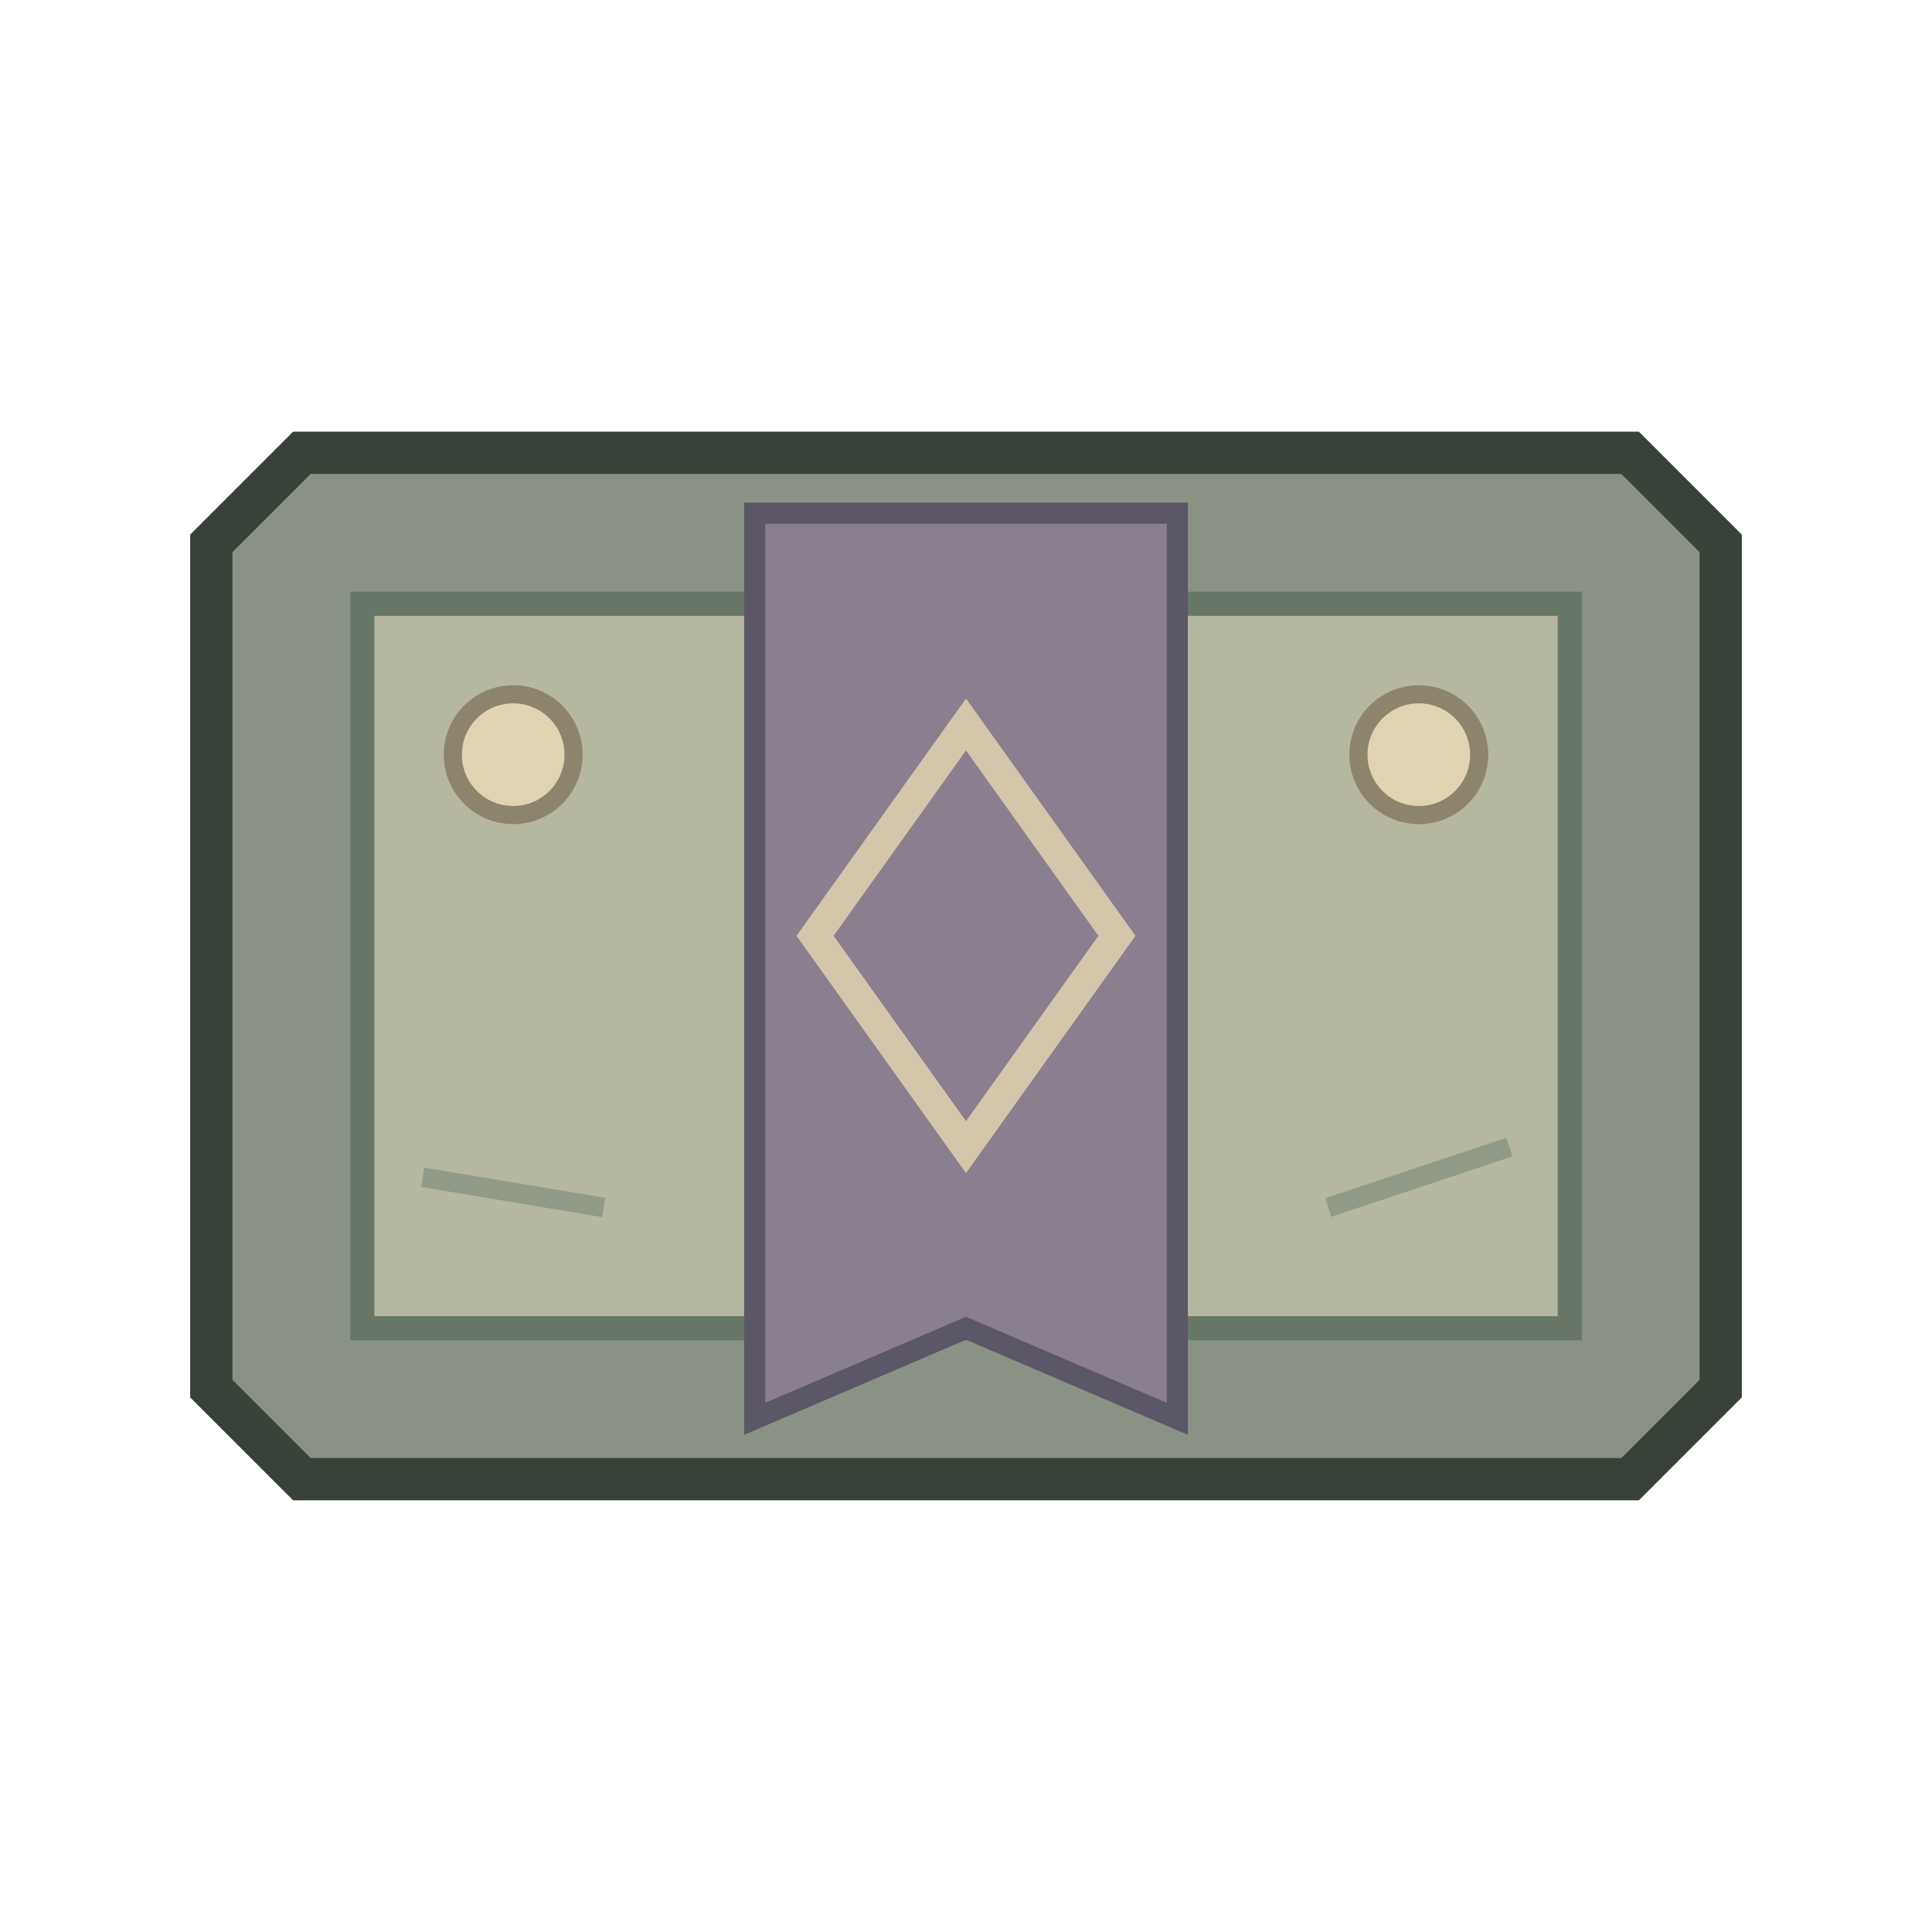
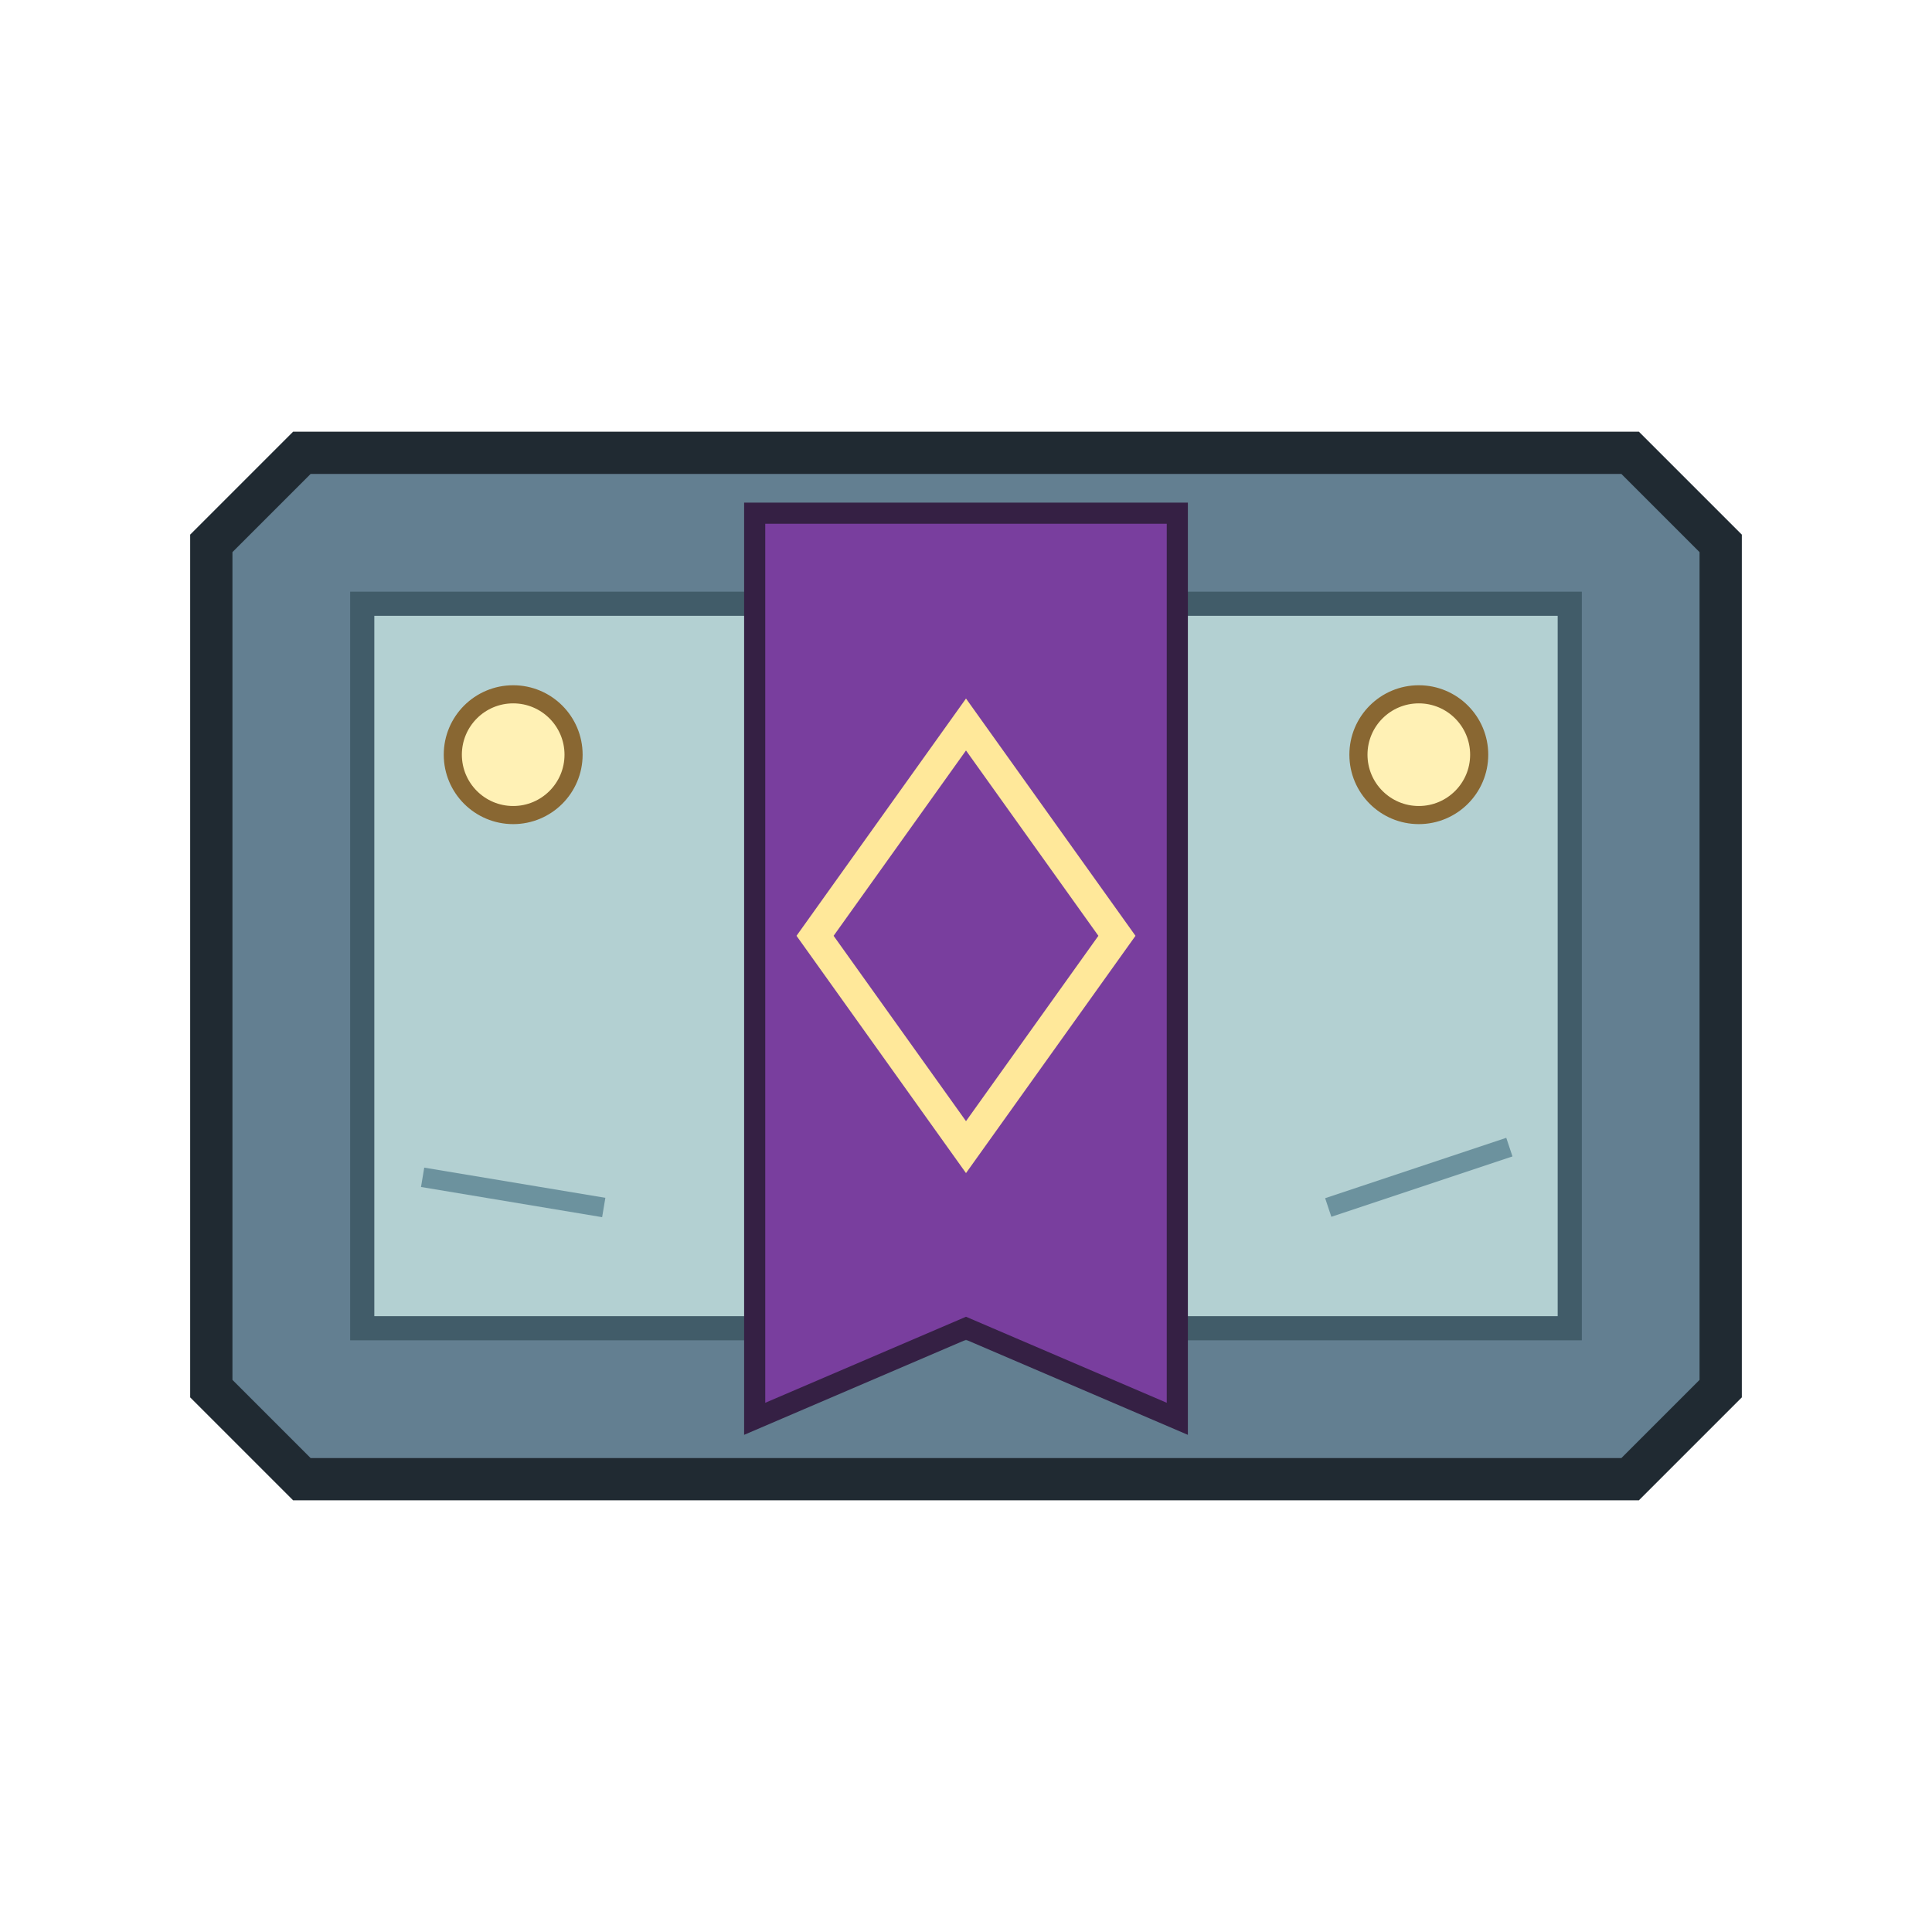
<svg xmlns="http://www.w3.org/2000/svg" viewBox="0 0 64 64" fill="none">
-   <path d="M10 15H54L57 18V46L54 49H10L7 46V18Z" fill="#899284" stroke="#384239" stroke-width="1.4" />
-   <path d="M12 20H52V44H12Z" fill="#b5b7a0" stroke="#687767" stroke-width="0.8" />
-   <path d="M25 17H39V47L32 44L25 47Z" fill="#897f8e" stroke="#5c5766" stroke-width="0.7" />
-   <path d="M32 24L37 31L32 38L27 31Z" stroke="#d4c6aa" stroke-width="1" />
-   <path d="M19 25A2 2 0 1 1 15 25A2 2 0 1 1 19 25ZM49 25A2 2 0 1 1 45 25A2 2 0 1 1 49 25Z" fill="#e0d3af" stroke="#8c846d" stroke-width="0.6" />
-   <path d="M14 39L20 40M44 40L50 38" stroke="#929b87" stroke-width="0.65" />
+   <path d="M10 15H54L57 18V46L54 49H10L7 46V18Z" fill="#637f91" stroke="#202a32" stroke-width="1.4" />
+   <path d="M12 20H52V44H12Z" fill="#b3d0d2" stroke="#415c69" stroke-width="0.8" />
+   <path d="M25 17H39V47L32 44L25 47Z" fill="#793e9e" stroke="#352044" stroke-width="0.7" />
+   <path d="M32 24L37 31L32 38L27 31Z" stroke="#ffe89a" stroke-width="1" />
+   <path d="M19 25A2 2 0 1 1 15 25A2 2 0 1 1 19 25ZM49 25A2 2 0 1 1 45 25A2 2 0 1 1 49 25Z" fill="#fff1b5" stroke="#896732" stroke-width="0.6" />
+   <path d="M14 39L20 40M44 40L50 38" stroke="#6c929e" stroke-width="0.65" />
</svg>
